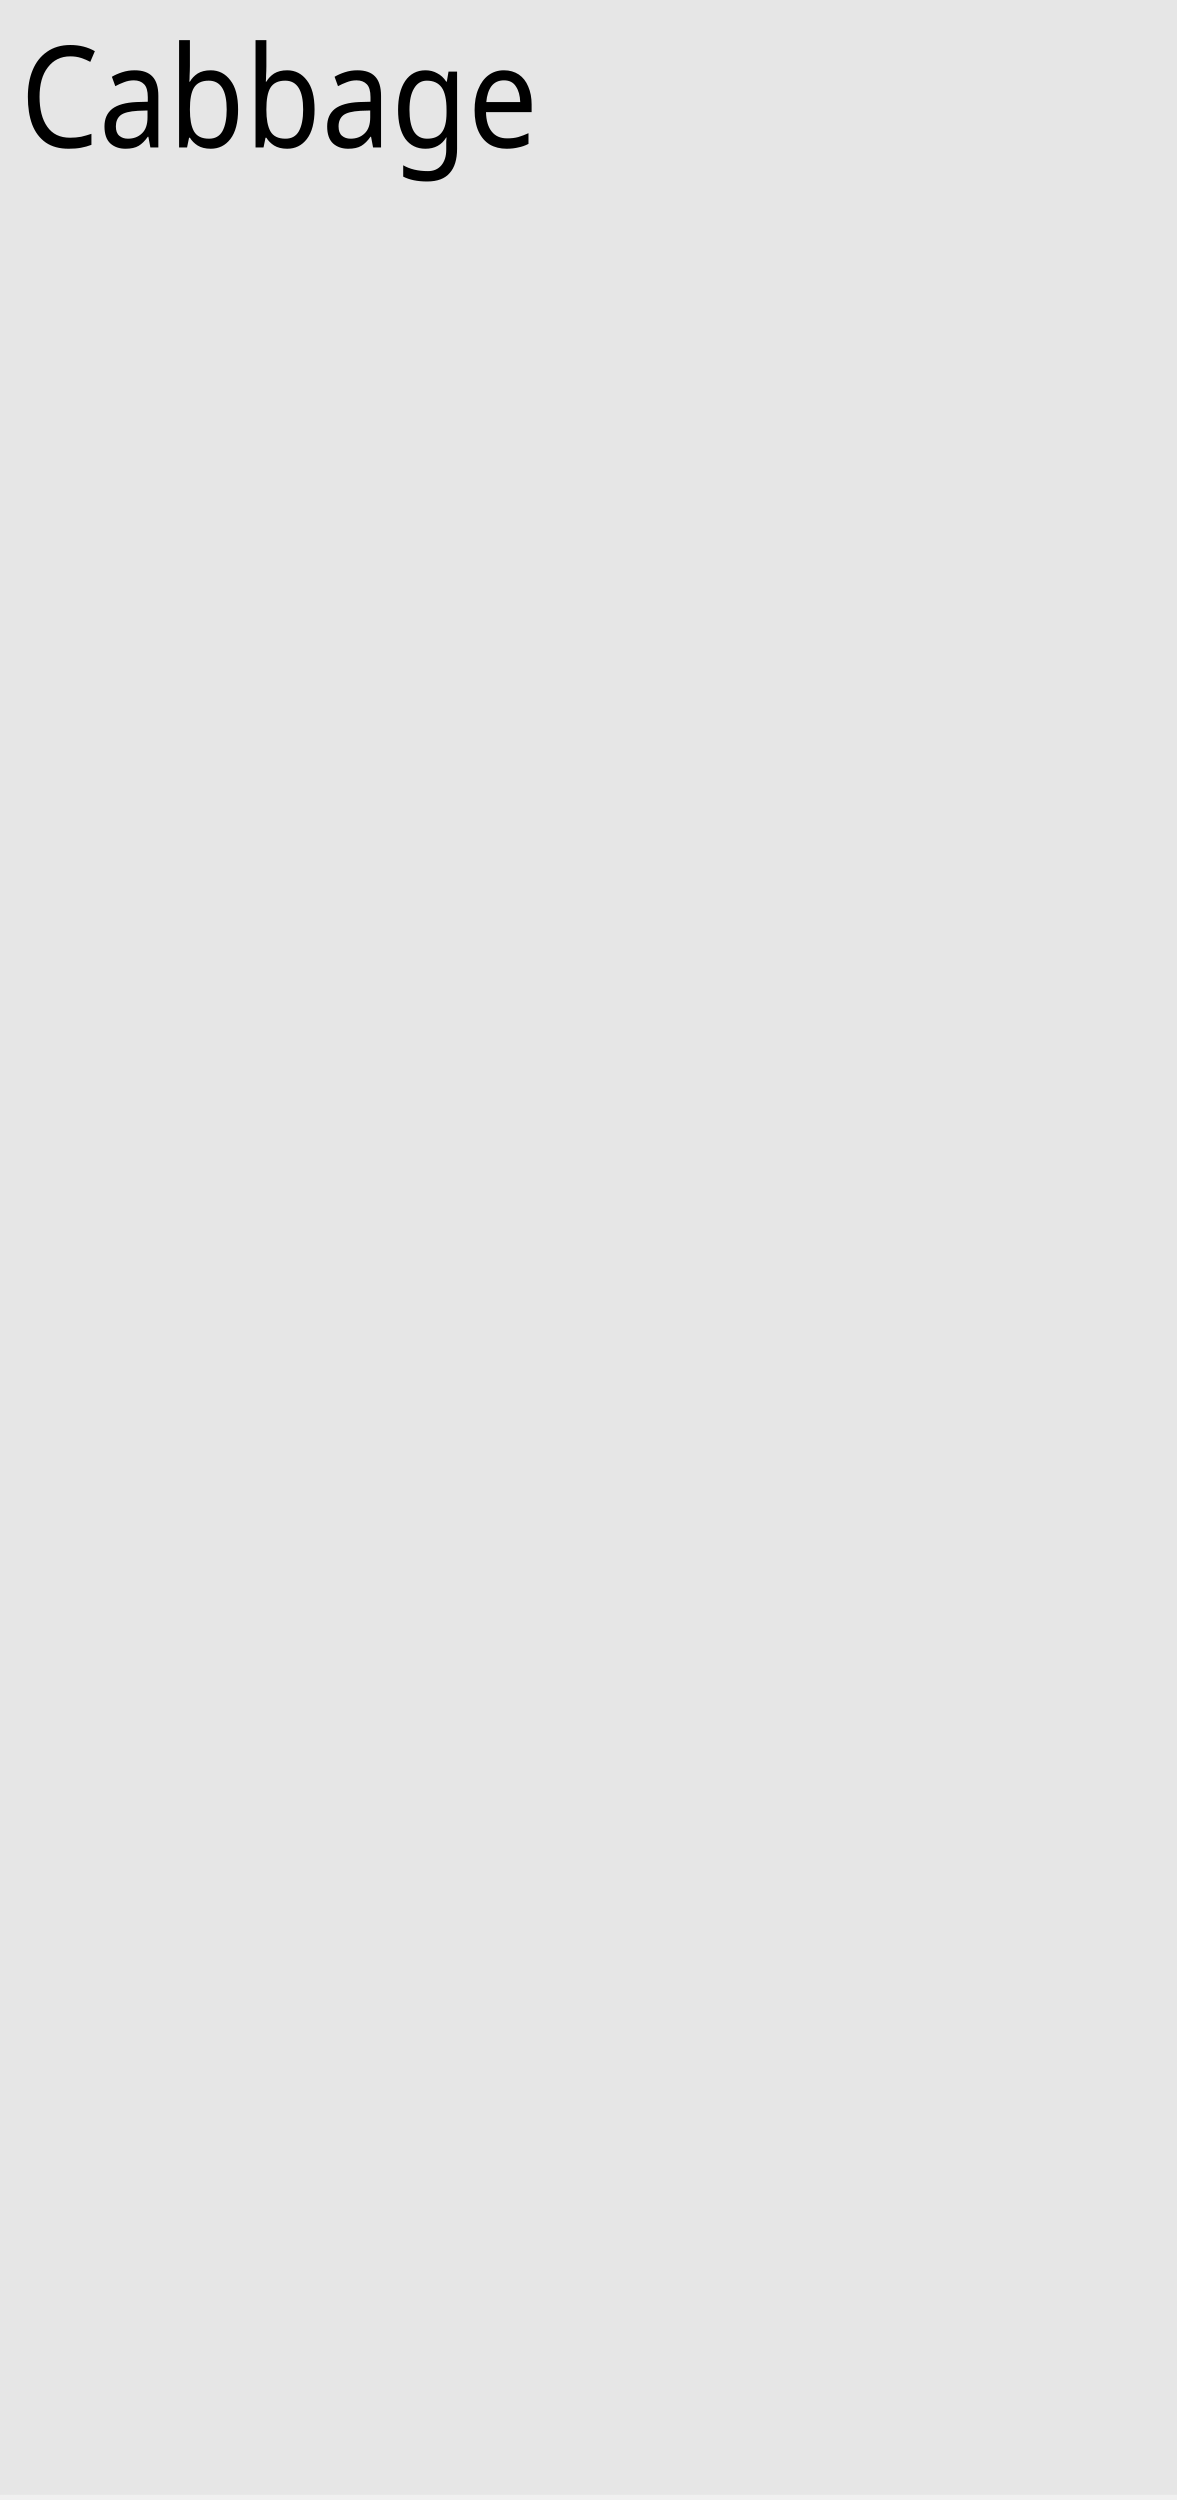
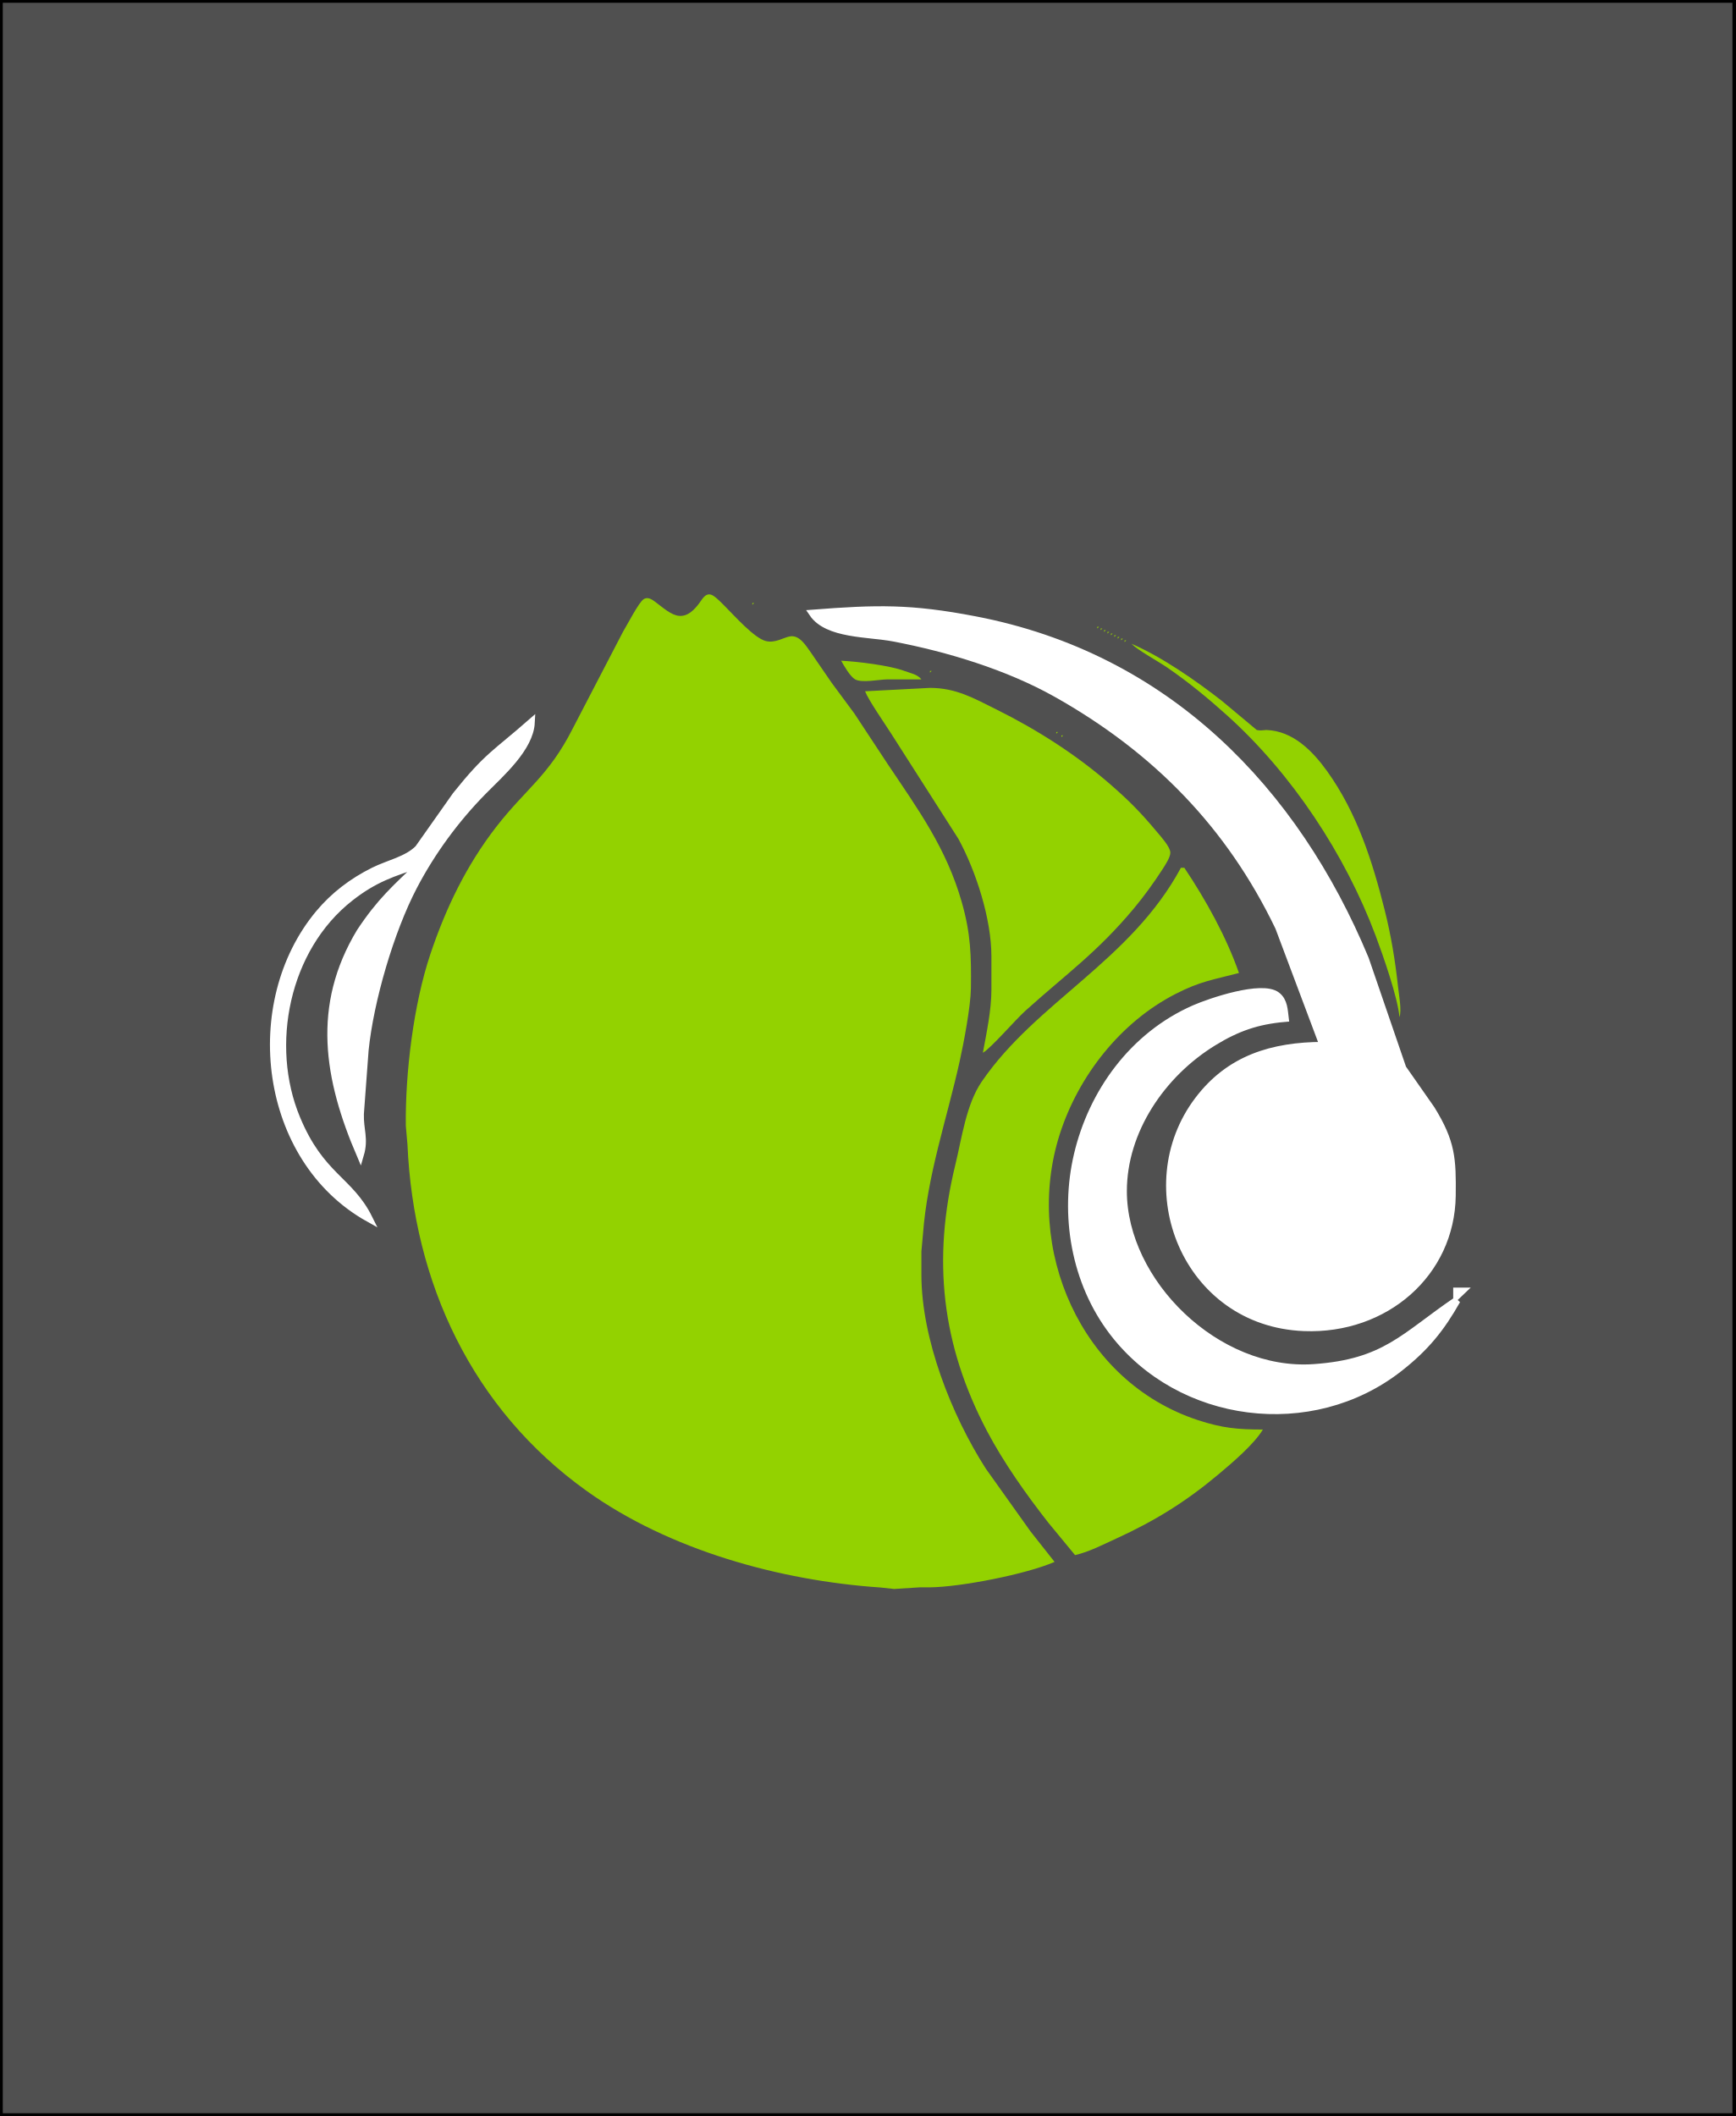
- <svg xmlns="http://www.w3.org/2000/svg" width="60.48mm" height="128.5mm" viewBox="0 0 60.48 128.5" version="1.1" id="svg8">
-   <defs id="defs2" />
-   <g id="layer1" transform="translate(0,-168.5)">
-     <rect style="display:inline;opacity:1;vector-effect:none;fill:#e6e6e6;fill-opacity:1;fill-rule:evenodd;stroke:none;stroke-width:0.92;stroke-linecap:butt;stroke-linejoin:miter;stroke-miterlimit:4;stroke-dasharray:none;stroke-dashoffset:0;stroke-opacity:1;paint-order:normal" id="rect420" width="61.216" height="128.5" x="-0.267" y="168.233" />
-     <text xml:space="preserve" style="font-style:normal;font-weight:normal;font-size:6.816px;line-height:1.25;font-family:sans-serif;letter-spacing:0px;word-spacing:0px;fill:#000000;fill-opacity:1;stroke:none;stroke-width:0.17" x="1.106" y="165.112" id="text3745" transform="scale(0.9377013,1.066438)">
-       <tspan id="tspan3743" x="1.106" y="165.112" style="stroke-width:0.17">Cabbage</tspan>
-     </text>
-   </g>
-   <g id="layer2" />
+ <svg xmlns="http://www.w3.org/2000/svg" version="1.1" id="svg11003" x="0px" y="0px" width="311.613px" height="380px" viewBox="0 0 311.613 380" enable-background="new 0 0 311.613 380" xml:space="preserve">
+   <rect fill="#505050" stroke="#000000" stroke-miterlimit="10" width="311.613" height="380" />
+   <path id="Selection__x23_1" fill="#FFFFFF" stroke="#FFFFFF" stroke-width="1.31" d="  M175.077,111.325c34.472,6.61,57.496,30.6,70.092,60.913l6.728,19.61l5.141,7.354c3.659,5.934,3.805,8.891,3.728,15.525  c-0.18,13.947-12.014,24.227-26.563,23.662c-21.276-0.816-30.821-25.238-19.031-40.82c5.613-7.428,13.299-9.781,22.459-9.805  l-7.978-21.244c-8.74-18.197-21.962-31.866-40.008-41.998c-8.654-4.854-19.313-8.098-29.134-9.969  c-4.619-0.883-11.911-0.507-14.567-4.412C157.493,109.25,163.466,109.094,175.077,111.325L175.077,111.325z M86.844,142.006  c-4.996,5.058-9.306,10.933-12.562,17.158c-4.182,7.991-7.832,20.501-8.74,29.415l-0.849,11.44c-0.086,2.908,0.856,4.453,0,7.354  c-5.853-13.662-8.072-26.686,0-40.038c3.659-5.507,6.332-7.819,10.985-12.256c-5.15,1.642-8.492,2.745-12.819,6.145  c-11.636,9.135-15.038,26.555-9.605,39.612c4.353,10.5,9.528,10.982,12.999,17.977c-19.16-10.672-22.356-38.714-8.98-54.746  c2.69-3.227,6.007-5.752,9.837-7.655c2.64-1.316,6.024-1.978,8.029-4.028l6.743-9.56c5.698-7.117,7.069-7.436,13.505-13.074  C95.155,134.318,89.979,138.835,86.844,142.006z M251.305,245.678c-15.783,12.395-39.425,9.273-51.438-6.439  c-6.906-9.02-8.886-21.105-6.358-31.865c2.622-11.145,9.923-21.383,20.985-26.229c2.854-1.25,12.116-4.412,14.79-2.377  c1.311,0.996,1.311,2.663,1.491,4.093c-4.979,0.425-8.638,1.7-12.854,4.29c-9.341,5.727-16.213,15.958-16.213,26.76  c0,16.332,16.761,32.92,34.207,31.719c12.879-0.891,16.204-5.654,25.706-12.109C258.769,238.576,255.992,242,251.305,245.678  L251.305,245.678z M262.479,231.885l-0.857,0.816v-0.816H262.479z" />
+   <path id="Selection__x23_1-1" fill="#93D200" stroke="#000000" stroke-width="0.478" stroke-opacity="0" d="  M167.001,285.062h-1.84l-4.6,0.293l-2.452-0.266c-18.08-1.234-37.896-6.711-52.734-17.324  c-20.597-14.723-31.116-37.422-32.204-62.25l-0.295-3.352c-0.11-9.488,1.383-21.773,4.399-30.783  c2.772-8.268,6.445-15.921,11.816-22.857c5.301-6.849,9.434-9.146,13.754-17.677l9.026-17.372c0.695-1.134,2.866-5.358,3.722-5.873  c0.871-0.528,1.674,0.192,2.352,0.698c1.092,0.811,2.588,2.167,3.985,2.298c1.616,0.149,2.797-1.137,3.667-2.304  c0.533-0.71,1.092-1.862,2.171-1.472c0.678,0.244,1.895,1.539,2.44,2.081c1.644,1.631,5.252,5.733,7.358,6.227  c1.671,0.394,3.137-0.643,4.289-0.844c1.72-0.299,2.864,1.655,3.726,2.847l3.768,5.485l4.057,5.486l6.03,9.144  c5.488,8.183,10.495,15.059,13.257,24.687c1.65,5.748,1.732,9.677,1.665,15.543c-0.04,3.225-1.287,9.82-2.018,13.105  c-2.299,10.354-5.812,20.453-6.595,31.088l-0.278,3.047v4.268c0.019,11.496,5.411,25.15,11.555,34.744l8.03,11.277l4.329,5.484  C184.316,282.701,172.559,284.996,167.001,285.062L167.001,285.062z M135.421,108.293l-0.307,0.305v-0.305H135.421z   M197.354,112.561l-0.308,0.305v-0.305H197.354z M197.966,112.865l-0.306,0.305v-0.305H197.966z M198.579,113.17l-0.307,0.305  v-0.305H198.579z M199.192,113.475l-0.307,0.305v-0.305H199.192z M199.806,113.78l-0.307,0.305v-0.305H199.806z M200.419,114.084  l-0.307,0.305v-0.305H200.419z M201.032,114.389l-0.307,0.305v-0.305H201.032z M201.646,114.694l-0.307,0.305v-0.305H201.646z   M202.259,114.999l-0.307,0.305v-0.305H202.259z M219.428,125.867l6.261,5.228c0.496,0.134,1.181,0.055,1.71,0  c4.783,0.151,8.325,3.779,10.906,7.372c5.387,7.494,8.144,16.162,10.362,24.991c1.132,4.499,1.896,9.106,2.389,13.715  c0.15,1.394,0.702,4.276,0.258,5.486c-0.298-3.521-2.962-11.124-4.277-14.629c-5.476-14.603-15.057-29.106-26.688-39.569  c-3.406-3.062-6.944-5.982-10.73-8.579c-1.668-1.143-5.237-3.078-6.439-4.273C208.608,117.933,214.776,122.231,219.428,125.867  L219.428,125.867z M162.401,120.485c1.089,0.411,2.342,0.594,3.066,1.521h-6.132c-1.49,0.021-4.551,0.686-5.771,0  c-0.898-0.512-1.99-2.429-2.508-3.35C153.908,118.787,159.808,119.506,162.401,120.485z M167.307,120.485l-0.306,0.305v-0.305  H167.307z M167.001,123.533c4.69,0.006,7.866,1.853,11.957,3.886c7.342,3.651,14.363,8.138,20.541,13.532  c3.443,3.011,5.365,4.977,8.303,8.487c0.675,0.808,2.33,2.624,2.37,3.657c0.027,0.838-0.972,2.335-1.432,3.048  c-1.567,2.417-3.281,4.8-5.129,7.01c-6.586,7.885-12.086,11.722-19.441,18.338c-1.895,1.704-6.221,6.764-7.665,7.568  c0.665-3.624,1.526-7.602,1.533-11.277v-6.095c-0.01-6.653-2.751-15.205-5.921-21.03l-12.07-18.896  c-1.138-1.792-4.074-6.004-4.697-7.619L167.001,123.533L167.001,123.533z M189.995,131.457l-0.307,0.305v-0.305H189.995z   M190.914,132.066l-0.307,0.305v-0.305H190.914z M212.683,155.838c3.839,5.724,7.539,12.386,9.811,18.896  c-4.574,1.204-6.886,1.46-11.343,3.737c-9.91,5.059-17.486,14.738-20.84,25.216c-6.536,20.424,3.71,44.439,24.824,51.348  c4.366,1.43,7.126,1.684,11.651,1.684c-1.536,2.611-5.562,6.027-7.972,8.049c-5.868,4.922-11.442,8.375-18.396,11.551  c-2.373,1.082-4.801,2.359-7.358,2.953l-4.776-5.791c-3.958-5.043-8.026-10.789-11.02-16.457  c-8.201-15.553-9.856-30.838-5.705-47.85c1.177-4.822,1.938-10.828,4.743-14.934c9.771-14.297,26.747-21.645,35.767-38.402H212.683z  " />
</svg>
